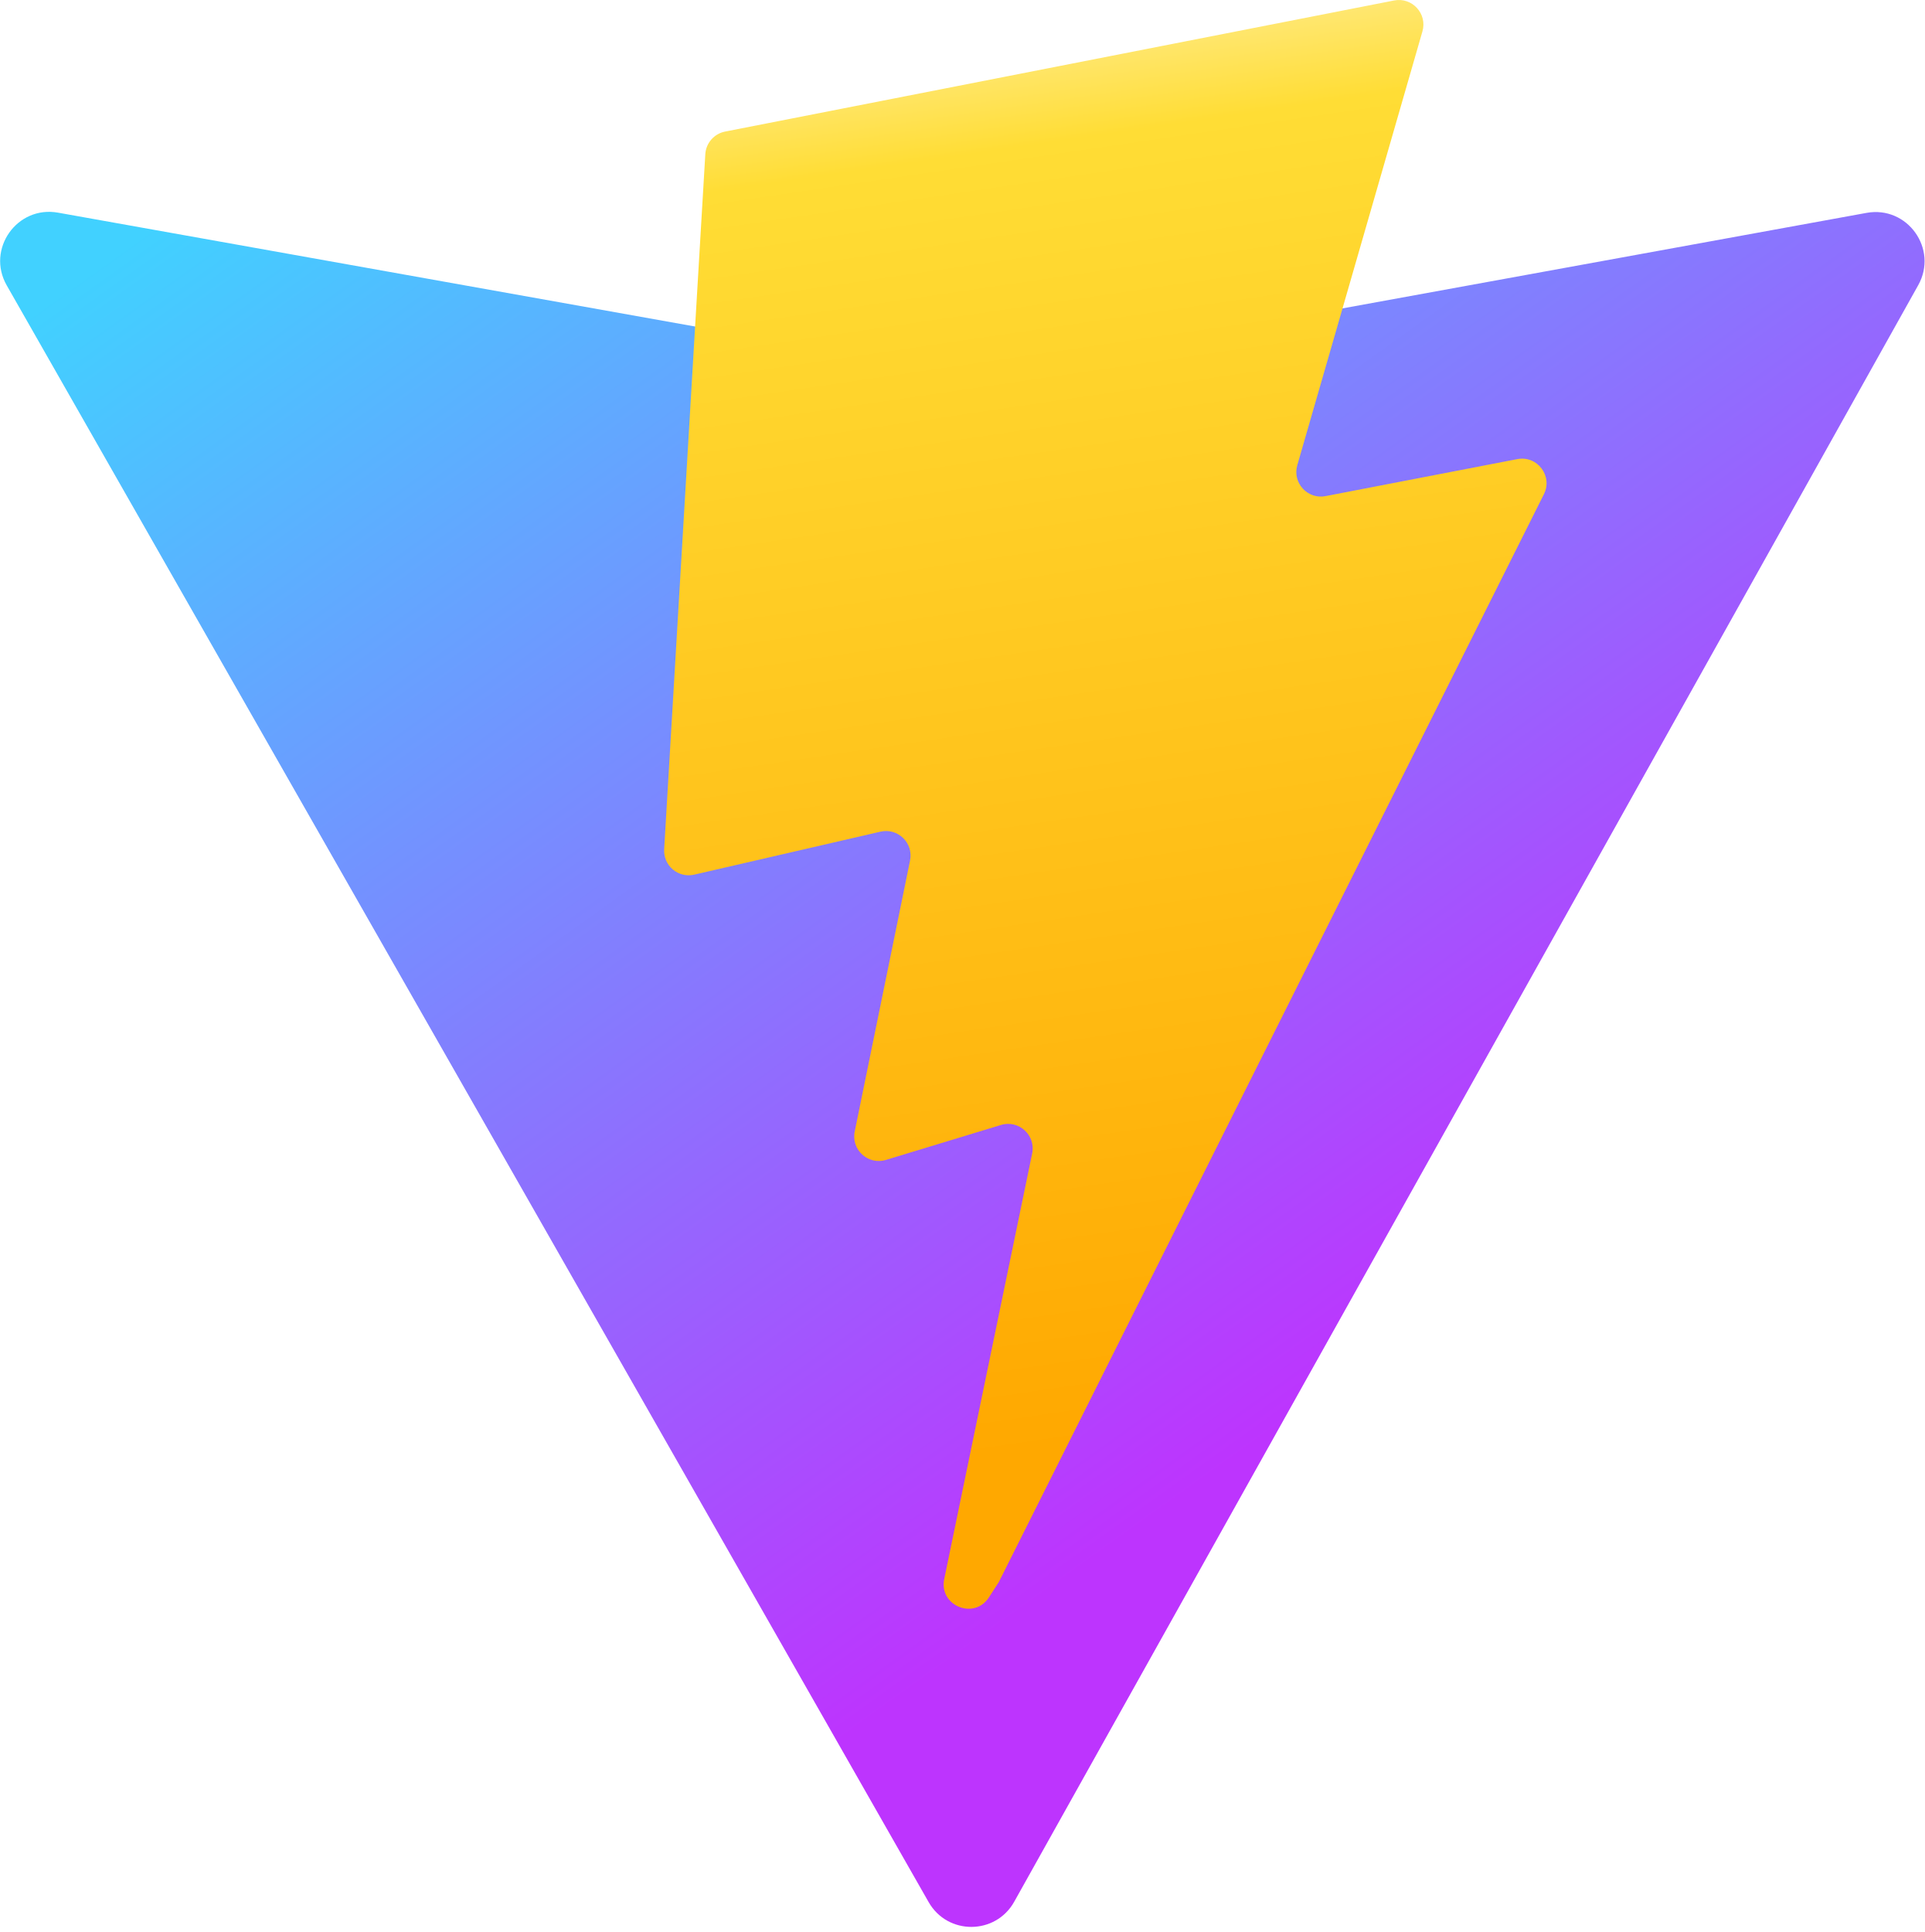
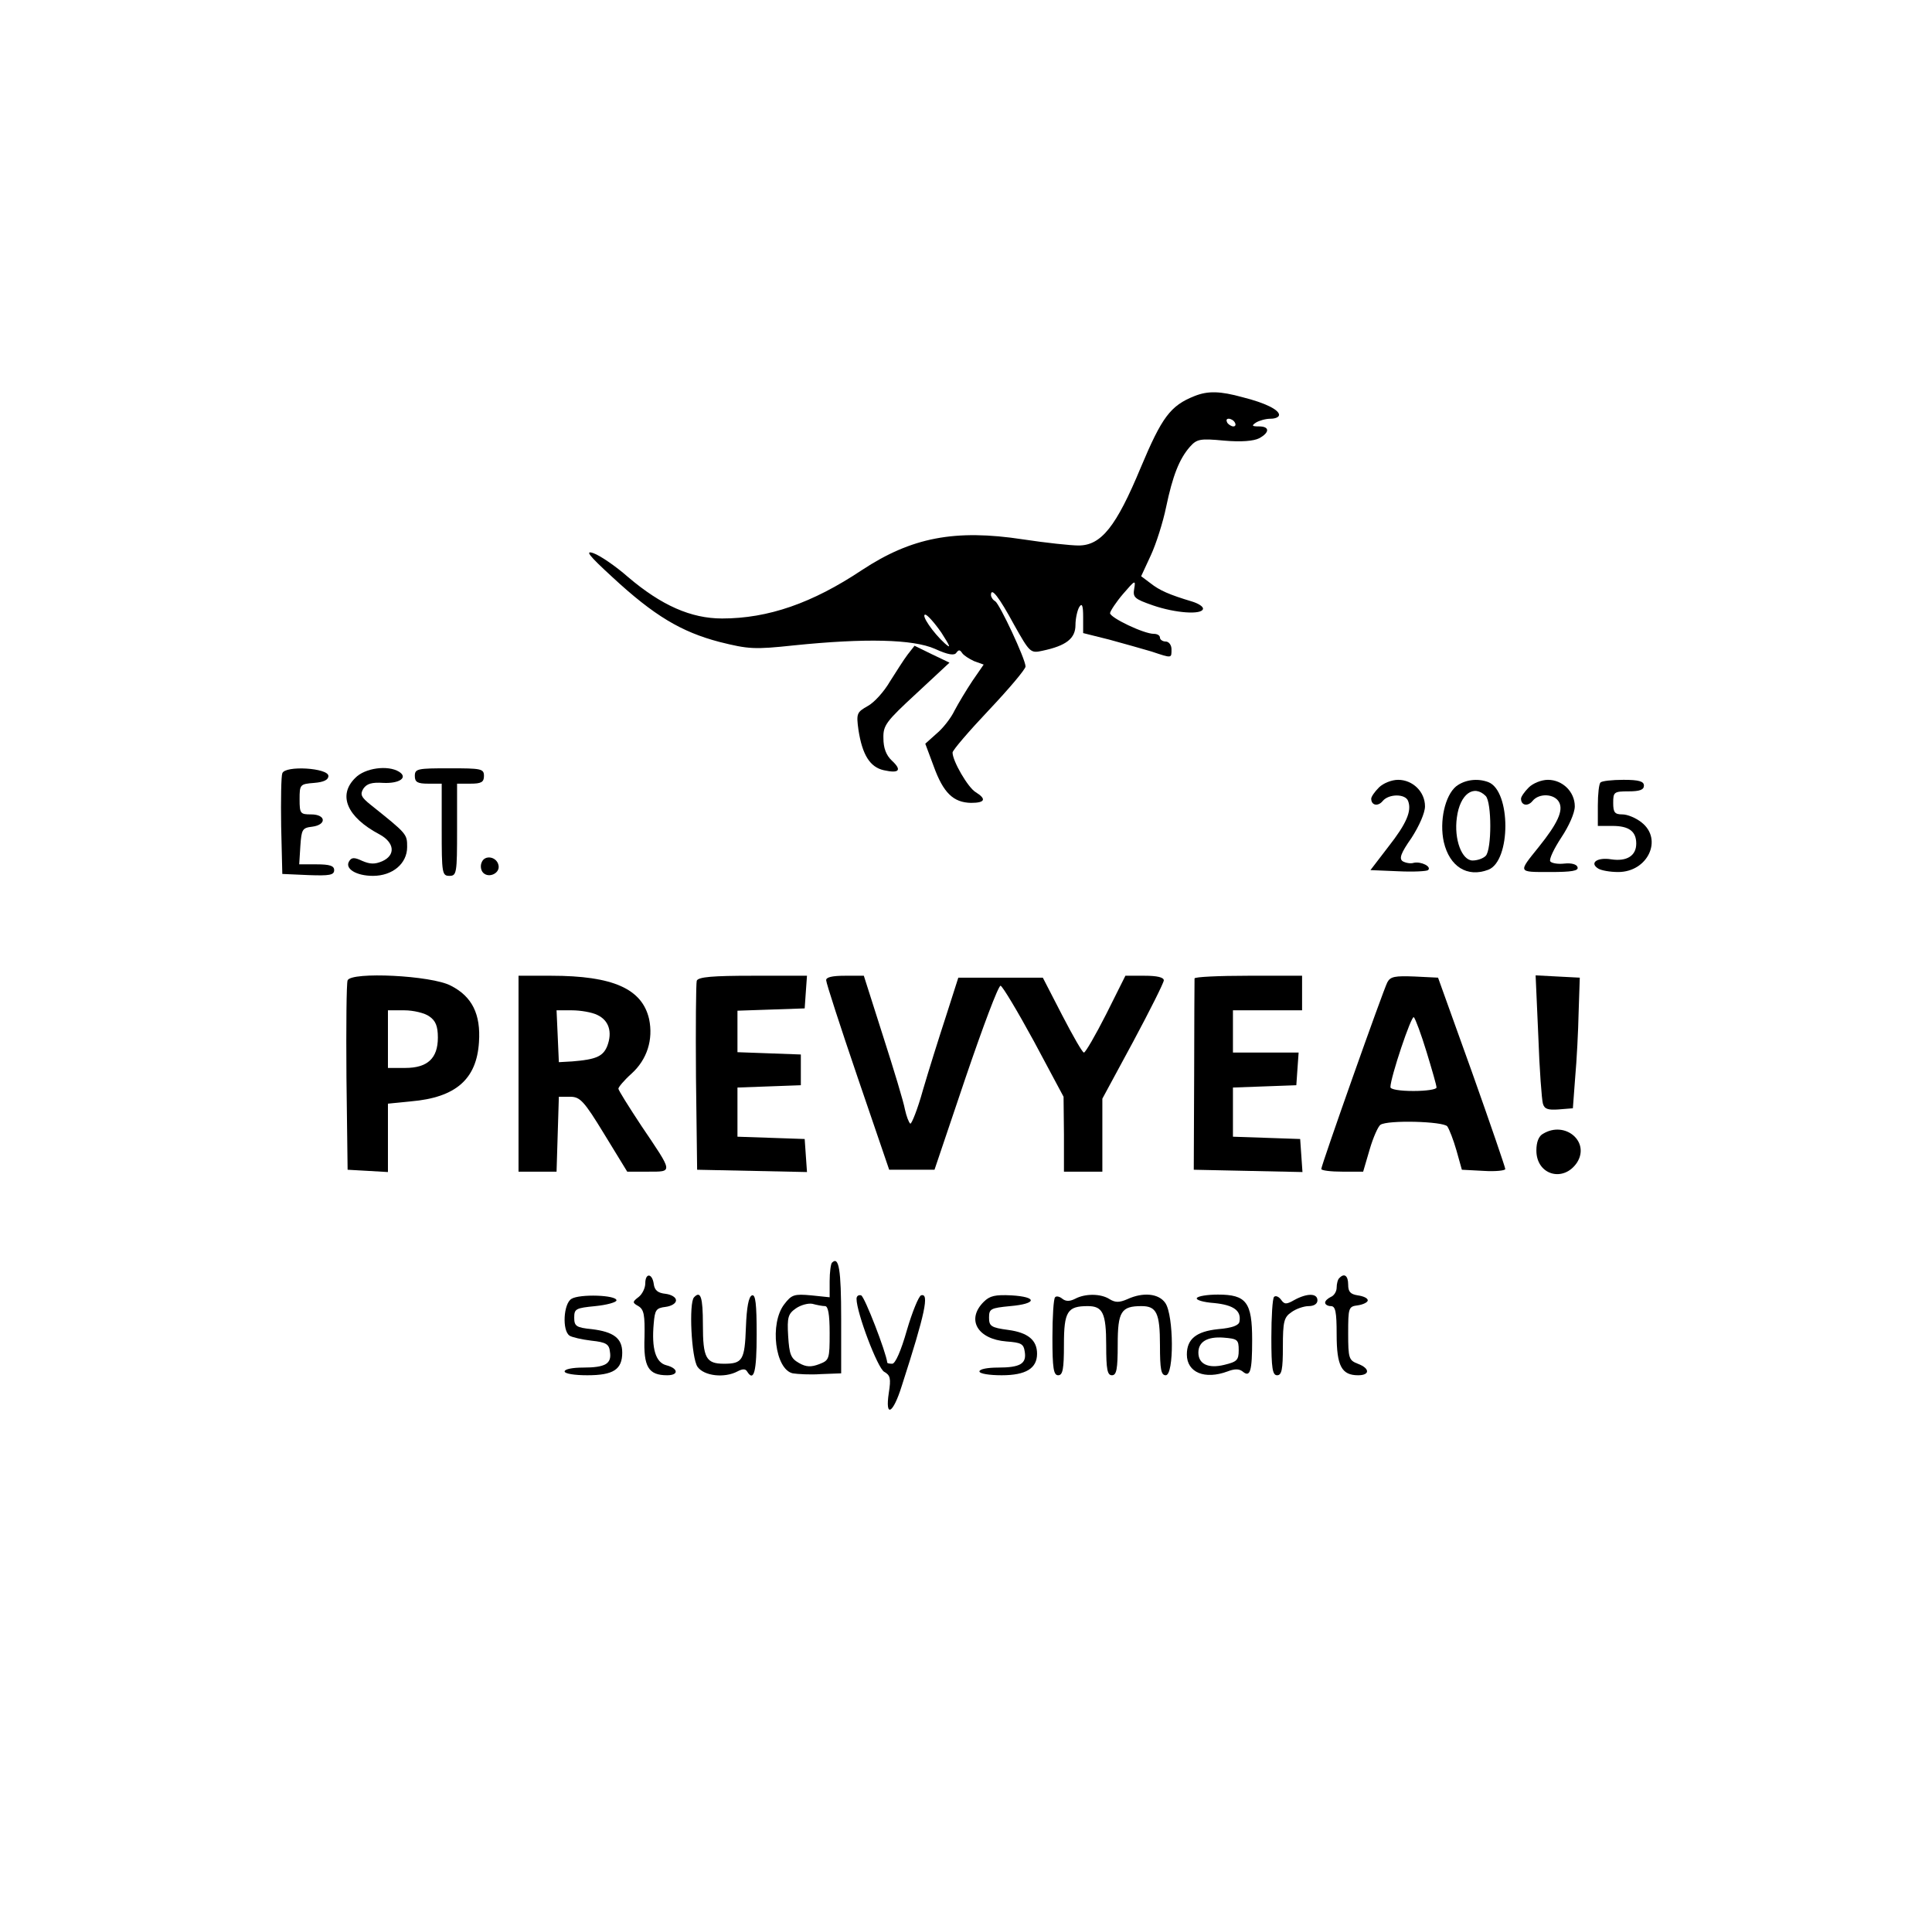
- <svg xmlns="http://www.w3.org/2000/svg" aria-hidden="true" role="img" class="iconify iconify--logos" width="31.88" height="32" preserveAspectRatio="xMidYMid meet" viewBox="0 0 256 257">
-   <defs>
-     <linearGradient id="IconifyId1813088fe1fbc01fb466" x1="-.828%" x2="57.636%" y1="7.652%" y2="78.411%">
-       <stop offset="0%" stop-color="#41D1FF" />
-       <stop offset="100%" stop-color="#BD34FE" />
-     </linearGradient>
-     <linearGradient id="IconifyId1813088fe1fbc01fb467" x1="43.376%" x2="50.316%" y1="2.242%" y2="89.03%">
-       <stop offset="0%" stop-color="#FFEA83" />
-       <stop offset="8.333%" stop-color="#FFDD35" />
-       <stop offset="100%" stop-color="#FFA800" />
-     </linearGradient>
-   </defs>
-   <path fill="url(#IconifyId1813088fe1fbc01fb466)" d="M255.153 37.938L134.897 252.976c-2.483 4.44-8.862 4.466-11.382.048L.875 37.958c-2.746-4.814 1.371-10.646 6.827-9.67l120.385 21.517a6.537 6.537 0 0 0 2.322-.004l117.867-21.483c5.438-.991 9.574 4.796 6.877 9.62Z" />
-   <path fill="url(#IconifyId1813088fe1fbc01fb467)" d="M185.432.063L96.44 17.501a3.268 3.268 0 0 0-2.634 3.014l-5.474 92.456a3.268 3.268 0 0 0 3.997 3.378l24.777-5.718c2.318-.535 4.413 1.507 3.936 3.838l-7.361 36.047c-.495 2.426 1.782 4.5 4.151 3.78l15.304-4.649c2.372-.72 4.652 1.36 4.15 3.788l-11.698 56.621c-.732 3.542 3.979 5.473 5.943 2.437l1.313-2.028l72.516-144.72c1.215-2.423-.88-5.186-3.54-4.672l-25.505 4.922c-2.396.462-4.435-1.77-3.759-4.114l16.646-57.705c.677-2.35-1.37-4.583-3.769-4.113Z" />
+ <svg xmlns="http://www.w3.org/2000/svg" version="1.0" width="503pt" height="496pt" viewBox="0 0 503 496" preserveAspectRatio="xMidYMid meet">
+   <g transform="translate(0,496) scale(0.1,-0.1)" fill="#000000" stroke="none">
+     <path d="M3110 3929 c-63 -25 -85 -55 -140 -186 -64 -154 -103 -203 -162 -203 -20 0 -86 7 -145 16 -177 27 -290 5 -419 -80 -129 -86 -244 -126 -364 -126 -81 0 -158 34 -245 108 -33 29 -73 56 -90 62 -23 8 -12 -6 49 -62 109 -101 180 -143 279 -169 76 -19 91 -20 194 -9 186 19 310 16 367 -9 35 -16 51 -18 56 -10 6 8 9 8 15 -1 4 -6 18 -15 31 -21 l25 -9 -29 -42 c-16 -24 -37 -59 -47 -78 -9 -19 -30 -46 -47 -60 l-29 -26 22 -59 c25 -69 51 -94 97 -95 37 0 41 10 12 28 -20 12 -60 81 -60 103 0 6 43 56 95 111 52 55 95 106 95 113 0 19 -67 162 -79 170 -6 3 -11 11 -11 16 0 22 21 -5 60 -77 41 -73 43 -75 74 -68 62 13 86 32 86 67 0 17 5 39 10 47 7 11 10 4 10 -26 l0 -42 68 -17 c37 -10 86 -24 110 -31 54 -18 52 -18 52 6 0 11 -7 20 -15 20 -8 0 -15 5 -15 10 0 6 -7 10 -16 10 -26 0 -114 42 -114 54 1 6 16 29 34 50 31 36 33 37 29 14 -4 -23 0 -27 49 -44 58 -20 127 -25 130 -9 1 6 -12 14 -28 19 -60 18 -85 29 -109 48 l-24 18 25 54 c14 30 32 87 40 126 17 81 34 125 62 157 18 20 26 22 89 16 45 -4 77 -1 91 6 28 15 28 31 0 31 -19 0 -20 2 -8 10 8 5 25 10 38 10 12 0 22 4 22 10 0 13 -35 31 -95 46 -58 16 -90 17 -125 3z m105 -69 c3 -5 2 -10 -4 -10 -5 0 -13 5 -16 10 -3 6 -2 10 4 10 5 0 13 -4 16 -10z m-764 -547 c23 -36 26 -43 9 -28 -31 28 -63 75 -51 75 5 0 24 -21 42 -47z" />
+     <path d="M2363 3256 c-10 -13 -30 -45 -46 -70 -15 -26 -41 -55 -58 -64 -28 -16 -30 -19 -24 -62 10 -65 30 -97 66 -105 40 -9 48 0 21 25 -15 14 -22 33 -22 58 -1 34 7 44 86 117 l86 80 -46 22 -45 22 -18 -23z" />
+     <path d="M735 2947 c-3 -7 -4 -69 -3 -138 l3 -124 68 -3 c55 -2 67 0 67 13 0 11 -11 15 -46 15 l-45 0 3 48 c3 43 5 47 31 50 38 5 36 32 -3 32 -28 0 -30 2 -30 39 0 39 1 40 38 43 25 2 37 8 37 18 0 21 -113 28 -120 7z" />
+     <path d="M925 2935 c-46 -45 -22 -102 63 -147 39 -21 43 -54 7 -70 -19 -8 -31 -8 -52 1 -21 10 -28 9 -34 -1 -12 -19 18 -38 62 -38 51 0 89 32 89 75 0 34 0 34 -95 110 -25 20 -28 27 -19 42 9 13 22 17 52 15 42 -2 65 14 41 29 -29 18 -89 10 -114 -16z" />
+     <path d="M1080 2940 c0 -16 7 -20 35 -20 l35 0 0 -120 c0 -113 1 -120 20 -120 19 0 20 7 20 120 l0 120 35 0 c28 0 35 4 35 20 0 19 -7 20 -90 20 -83 0 -90 -1 -90 -20z" />
+     <path d="M3590 2910 c-11 -11 -20 -24 -20 -29 0 -18 18 -21 30 -6 16 19 59 19 66 0 10 -26 -4 -59 -52 -120 l-46 -60 72 -3 c40 -2 75 0 78 3 10 9 -18 23 -37 19 -9 -3 -22 0 -29 4 -10 7 -5 21 23 61 20 31 35 65 35 82 0 38 -32 69 -70 69 -17 0 -39 -9 -50 -20z" />
+     <path d="M3791 2913 c-29 -24 -44 -91 -32 -145 15 -64 61 -93 116 -72 59 23 59 205 0 228 -29 11 -62 6 -84 -11z m77 -25 c16 -16 16 -140 0 -156 -7 -7 -22 -12 -34 -12 -28 0 -49 55 -41 112 8 61 44 87 75 56z" />
+     <path d="M3980 2910 c-11 -11 -20 -24 -20 -29 0 -18 18 -21 30 -6 17 21 57 19 69 -3 12 -22 -4 -56 -53 -117 -54 -67 -55 -65 29 -65 57 0 76 3 72 13 -2 7 -16 11 -34 9 -17 -2 -34 1 -37 6 -3 6 10 33 29 62 20 30 35 64 35 81 0 38 -32 69 -70 69 -17 0 -39 -9 -50 -20z" />
+     <path d="M4167 2923 c-4 -3 -7 -30 -7 -60 l0 -53 38 0 c43 0 62 -14 62 -46 0 -32 -25 -47 -65 -41 -36 6 -58 -9 -34 -24 8 -5 31 -9 52 -9 77 0 117 85 61 129 -15 12 -37 21 -50 21 -20 0 -24 5 -24 30 0 28 2 30 40 30 29 0 40 4 40 15 0 11 -13 15 -53 15 -30 0 -57 -3 -60 -7z" />
+     <path d="M1254 2715 c-4 -9 -2 -21 4 -27 15 -15 44 -1 40 19 -4 23 -36 29 -44 8z" />
+     <path d="M905 2408 c-3 -7 -4 -121 -3 -253 l3 -240 53 -3 52 -3 0 89 0 89 60 6 c117 10 171 58 177 154 5 73 -18 119 -73 147 -50 27 -260 37 -269 14z m213 -94 c16 -11 22 -25 22 -55 0 -54 -27 -79 -85 -79 l-45 0 0 75 0 75 43 0 c23 0 53 -7 65 -16z" />
+     <path d="M1350 2165 l0 -255 50 0 49 0 3 98 3 97 29 0 c26 0 36 -10 89 -97 l60 -98 54 0 c66 0 66 -4 -17 119 -33 50 -60 93 -60 97 0 4 15 22 34 39 41 37 57 89 46 142 -18 79 -94 113 -255 113 l-85 0 0 -255z m205 153 c30 -14 40 -44 26 -81 -11 -27 -29 -35 -91 -40 l-35 -2 -3 68 -3 67 40 0 c22 0 52 -5 66 -12z" />
+     <path d="M1814 2407 c-2 -7 -3 -120 -2 -252 l3 -240 143 -3 143 -3 -3 43 -3 43 -87 3 -88 3 0 64 0 64 83 3 82 3 0 40 0 40 -82 3 -83 3 0 54 0 54 88 3 87 3 3 43 3 42 -141 0 c-104 0 -142 -3 -146 -13z" />
+     <path d="M2151 2408 c0 -7 37 -121 82 -253 l82 -240 59 0 59 0 81 240 c45 132 85 239 91 239 5 -1 44 -66 87 -145 l77 -144 1 -97 0 -98 50 0 50 0 0 95 0 95 80 148 c44 82 80 154 80 160 0 8 -18 12 -50 12 l-50 0 -50 -100 c-28 -55 -54 -100 -58 -100 -4 0 -29 44 -57 98 l-50 97 -110 0 -110 0 -32 -100 c-18 -55 -45 -141 -60 -192 -14 -51 -30 -90 -33 -88 -4 3 -10 19 -14 37 -3 18 -29 104 -57 191 l-50 157 -49 0 c-34 0 -50 -4 -49 -12z" />
+     <path d="M3110 2413 c0 -5 -1 -118 -1 -253 l-1 -245 141 -3 142 -3 -3 43 -3 43 -87 3 -88 3 0 64 0 64 83 3 82 3 3 43 3 42 -85 0 -86 0 0 55 0 55 90 0 90 0 0 45 0 45 -140 0 c-77 0 -140 -3 -140 -7z" />
+     <path d="M3612 2403 c-11 -21 -172 -476 -172 -486 0 -4 25 -7 55 -7 l54 0 17 58 c9 31 22 60 28 64 19 13 163 9 174 -4 5 -7 16 -35 24 -63 l14 -50 57 -3 c31 -2 57 1 56 5 0 4 -39 118 -87 253 l-88 245 -61 3 c-51 2 -63 0 -71 -15z m102 -181 c14 -46 26 -87 26 -93 0 -5 -27 -9 -60 -9 -35 0 -60 4 -60 10 0 25 55 189 61 182 4 -4 19 -44 33 -90z" />
+     <path d="M4005 2263 c3 -87 9 -166 12 -176 4 -14 13 -17 41 -15 l37 3 6 80 c4 44 8 121 9 170 l3 90 -58 3 -57 3 7 -158z" />
+     <path d="M4018 2009 c-12 -6 -18 -22 -18 -44 0 -64 71 -84 106 -31 34 54 -31 109 -88 75z" />
+     <path d="M2166 1673 c-3 -3 -6 -25 -6 -48 l0 -42 -48 5 c-44 4 -51 2 -70 -23 -39 -50 -24 -170 22 -180 12 -2 45 -4 73 -2 l53 2 0 142 c0 129 -6 164 -24 146z m-18 -113 c8 0 12 -21 12 -70 0 -68 -1 -71 -27 -81 -21 -8 -34 -8 -53 3 -21 12 -25 22 -28 70 -3 49 0 58 20 72 13 9 32 14 43 12 11 -3 26 -6 33 -6z" />
+     <path d="M1680 1619 c0 -12 -8 -28 -17 -35 -17 -13 -17 -15 -1 -24 15 -9 17 -24 16 -81 -3 -77 10 -99 59 -99 31 0 29 18 -2 26 -28 7 -39 43 -33 109 3 35 6 40 31 43 15 2 27 9 27 17 0 8 -12 15 -27 17 -20 2 -29 9 -31 26 -4 28 -22 29 -22 1z" />
+     <path d="M3487 1633 c-4 -3 -7 -15 -7 -25 0 -10 -7 -21 -15 -24 -8 -4 -15 -10 -15 -15 0 -5 7 -9 15 -9 12 0 15 -15 15 -74 0 -82 13 -106 56 -106 31 0 31 18 -1 30 -23 9 -25 14 -25 79 0 67 1 70 25 73 14 2 26 8 26 13 0 6 -12 11 -26 13 -19 3 -25 9 -25 28 0 23 -10 31 -23 17z" />
+     <path d="M1488 1579 c-21 -12 -25 -83 -5 -96 6 -4 32 -10 57 -13 38 -4 46 -9 48 -29 5 -31 -12 -41 -70 -41 -27 0 -48 -4 -48 -10 0 -6 26 -10 59 -10 68 0 91 15 91 59 0 37 -22 54 -79 61 -41 4 -46 8 -46 30 0 23 4 25 55 30 30 3 55 10 55 15 0 14 -96 17 -117 4z" />
+     <path d="M1807 1583 c-14 -14 -7 -158 9 -181 17 -24 70 -30 104 -12 13 7 21 7 25 0 18 -29 25 0 25 96 0 80 -3 105 -12 102 -9 -3 -14 -31 -16 -83 -3 -86 -9 -95 -57 -95 -47 0 -55 15 -55 102 0 72 -6 89 -23 71z" />
+     <path d="M2230 1579 c0 -36 55 -181 72 -190 16 -9 18 -17 12 -55 -10 -66 11 -55 34 19 61 189 72 242 50 235 -6 -2 -23 -43 -37 -91 -15 -53 -30 -87 -38 -87 -7 0 -13 1 -13 3 -3 27 -59 172 -68 175 -7 2 -12 -2 -12 -9z" />
+     <path d="M2561 1571 c-46 -46 -16 -97 59 -103 39 -3 45 -6 48 -27 5 -31 -12 -41 -70 -41 -27 0 -48 -4 -48 -10 0 -6 26 -10 58 -10 63 0 92 18 92 56 0 35 -23 55 -75 62 -45 6 -50 10 -50 32 0 23 4 25 55 30 70 6 72 24 3 28 -42 2 -56 -1 -72 -17z" />
+     <path d="M2747 1583 c-4 -3 -7 -51 -7 -105 0 -80 3 -98 15 -98 12 0 15 16 15 80 0 86 9 100 62 100 39 0 48 -18 48 -102 0 -63 3 -78 15 -78 12 0 15 16 15 80 0 86 9 100 62 100 39 0 48 -18 48 -102 0 -63 3 -78 15 -78 22 0 21 156 -1 188 -17 25 -58 29 -99 10 -21 -9 -31 -9 -46 0 -23 15 -64 15 -90 1 -14 -7 -24 -7 -33 0 -7 6 -16 8 -19 4z" />
+     <path d="M3116 1581 c-3 -5 17 -11 45 -13 51 -5 71 -20 66 -48 -1 -10 -19 -17 -56 -20 -57 -6 -81 -26 -81 -66 0 -47 47 -66 106 -44 18 7 30 7 39 0 20 -17 25 0 25 82 0 98 -15 118 -89 118 -28 0 -52 -4 -55 -9z m109 -136 c0 -26 -5 -30 -38 -38 -41 -10 -67 2 -67 32 0 28 23 42 65 39 37 -3 40 -5 40 -33z" />
+     <path d="M3317 1584 c-4 -4 -7 -52 -7 -106 0 -80 3 -98 15 -98 12 0 15 15 15 74 0 66 3 77 22 90 12 9 33 16 45 16 14 0 23 6 23 15 0 19 -27 19 -60 1 -21 -12 -26 -12 -35 1 -6 8 -14 11 -18 7z" />
+   </g>
</svg>
